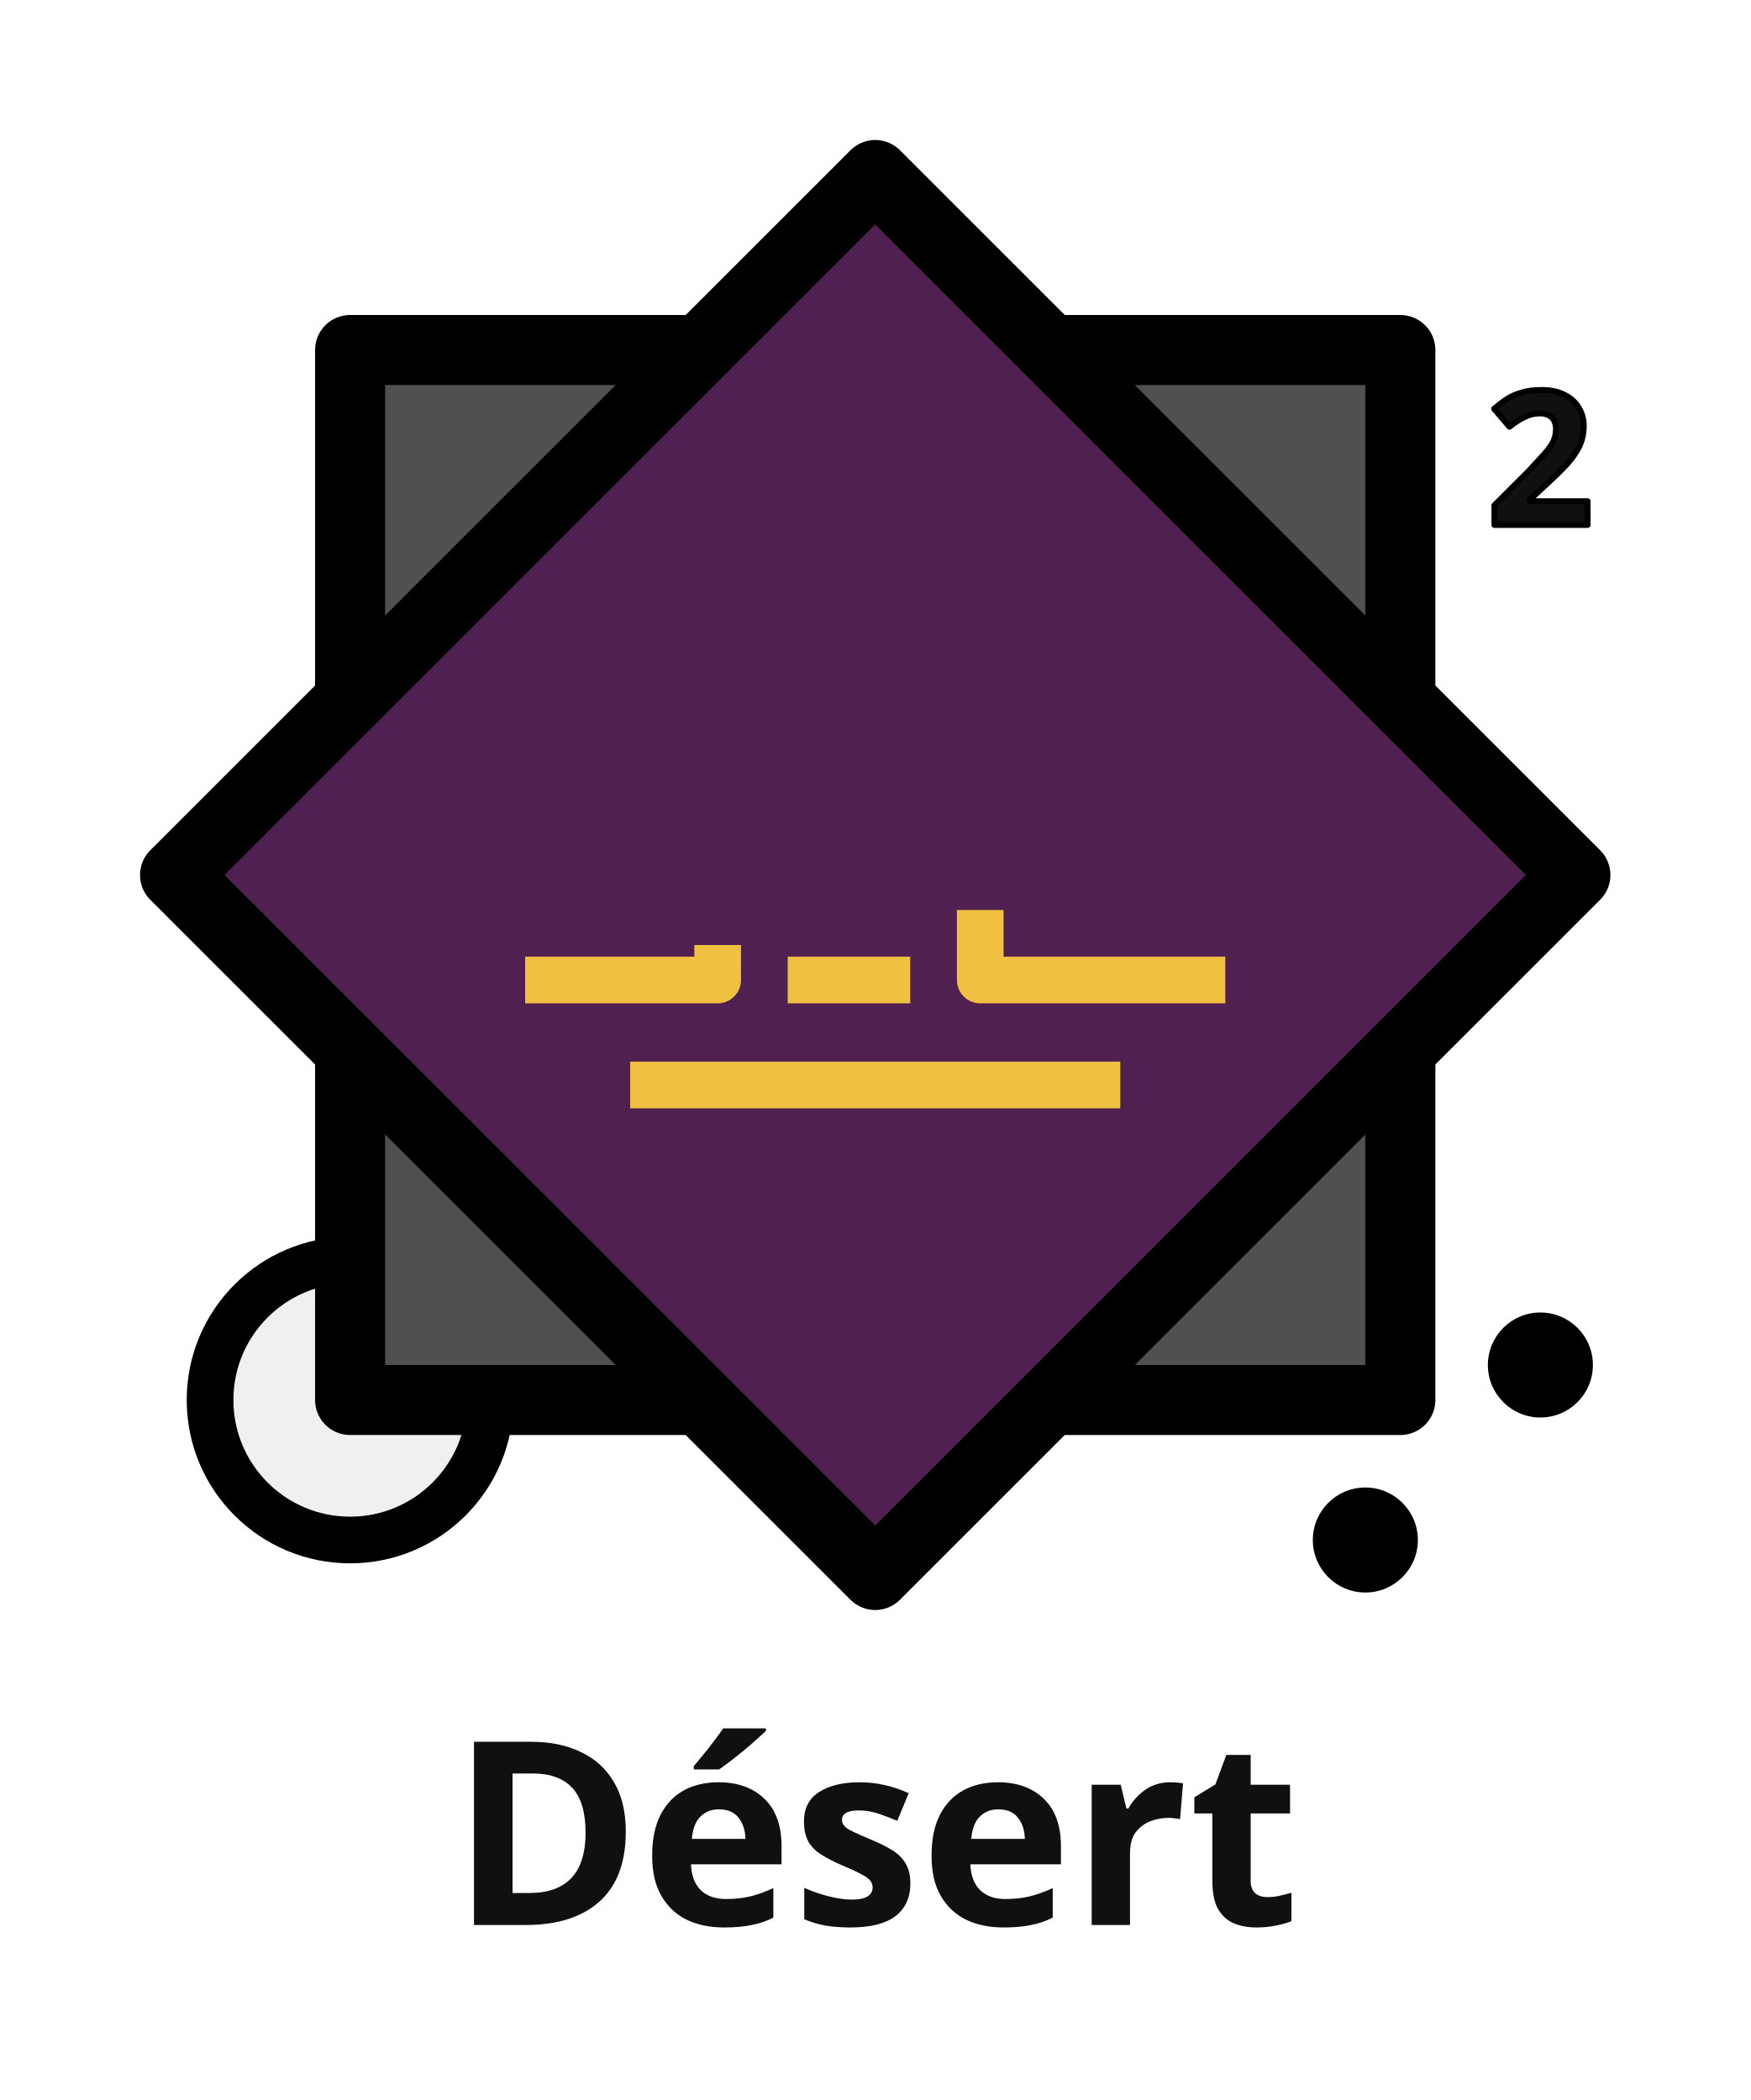
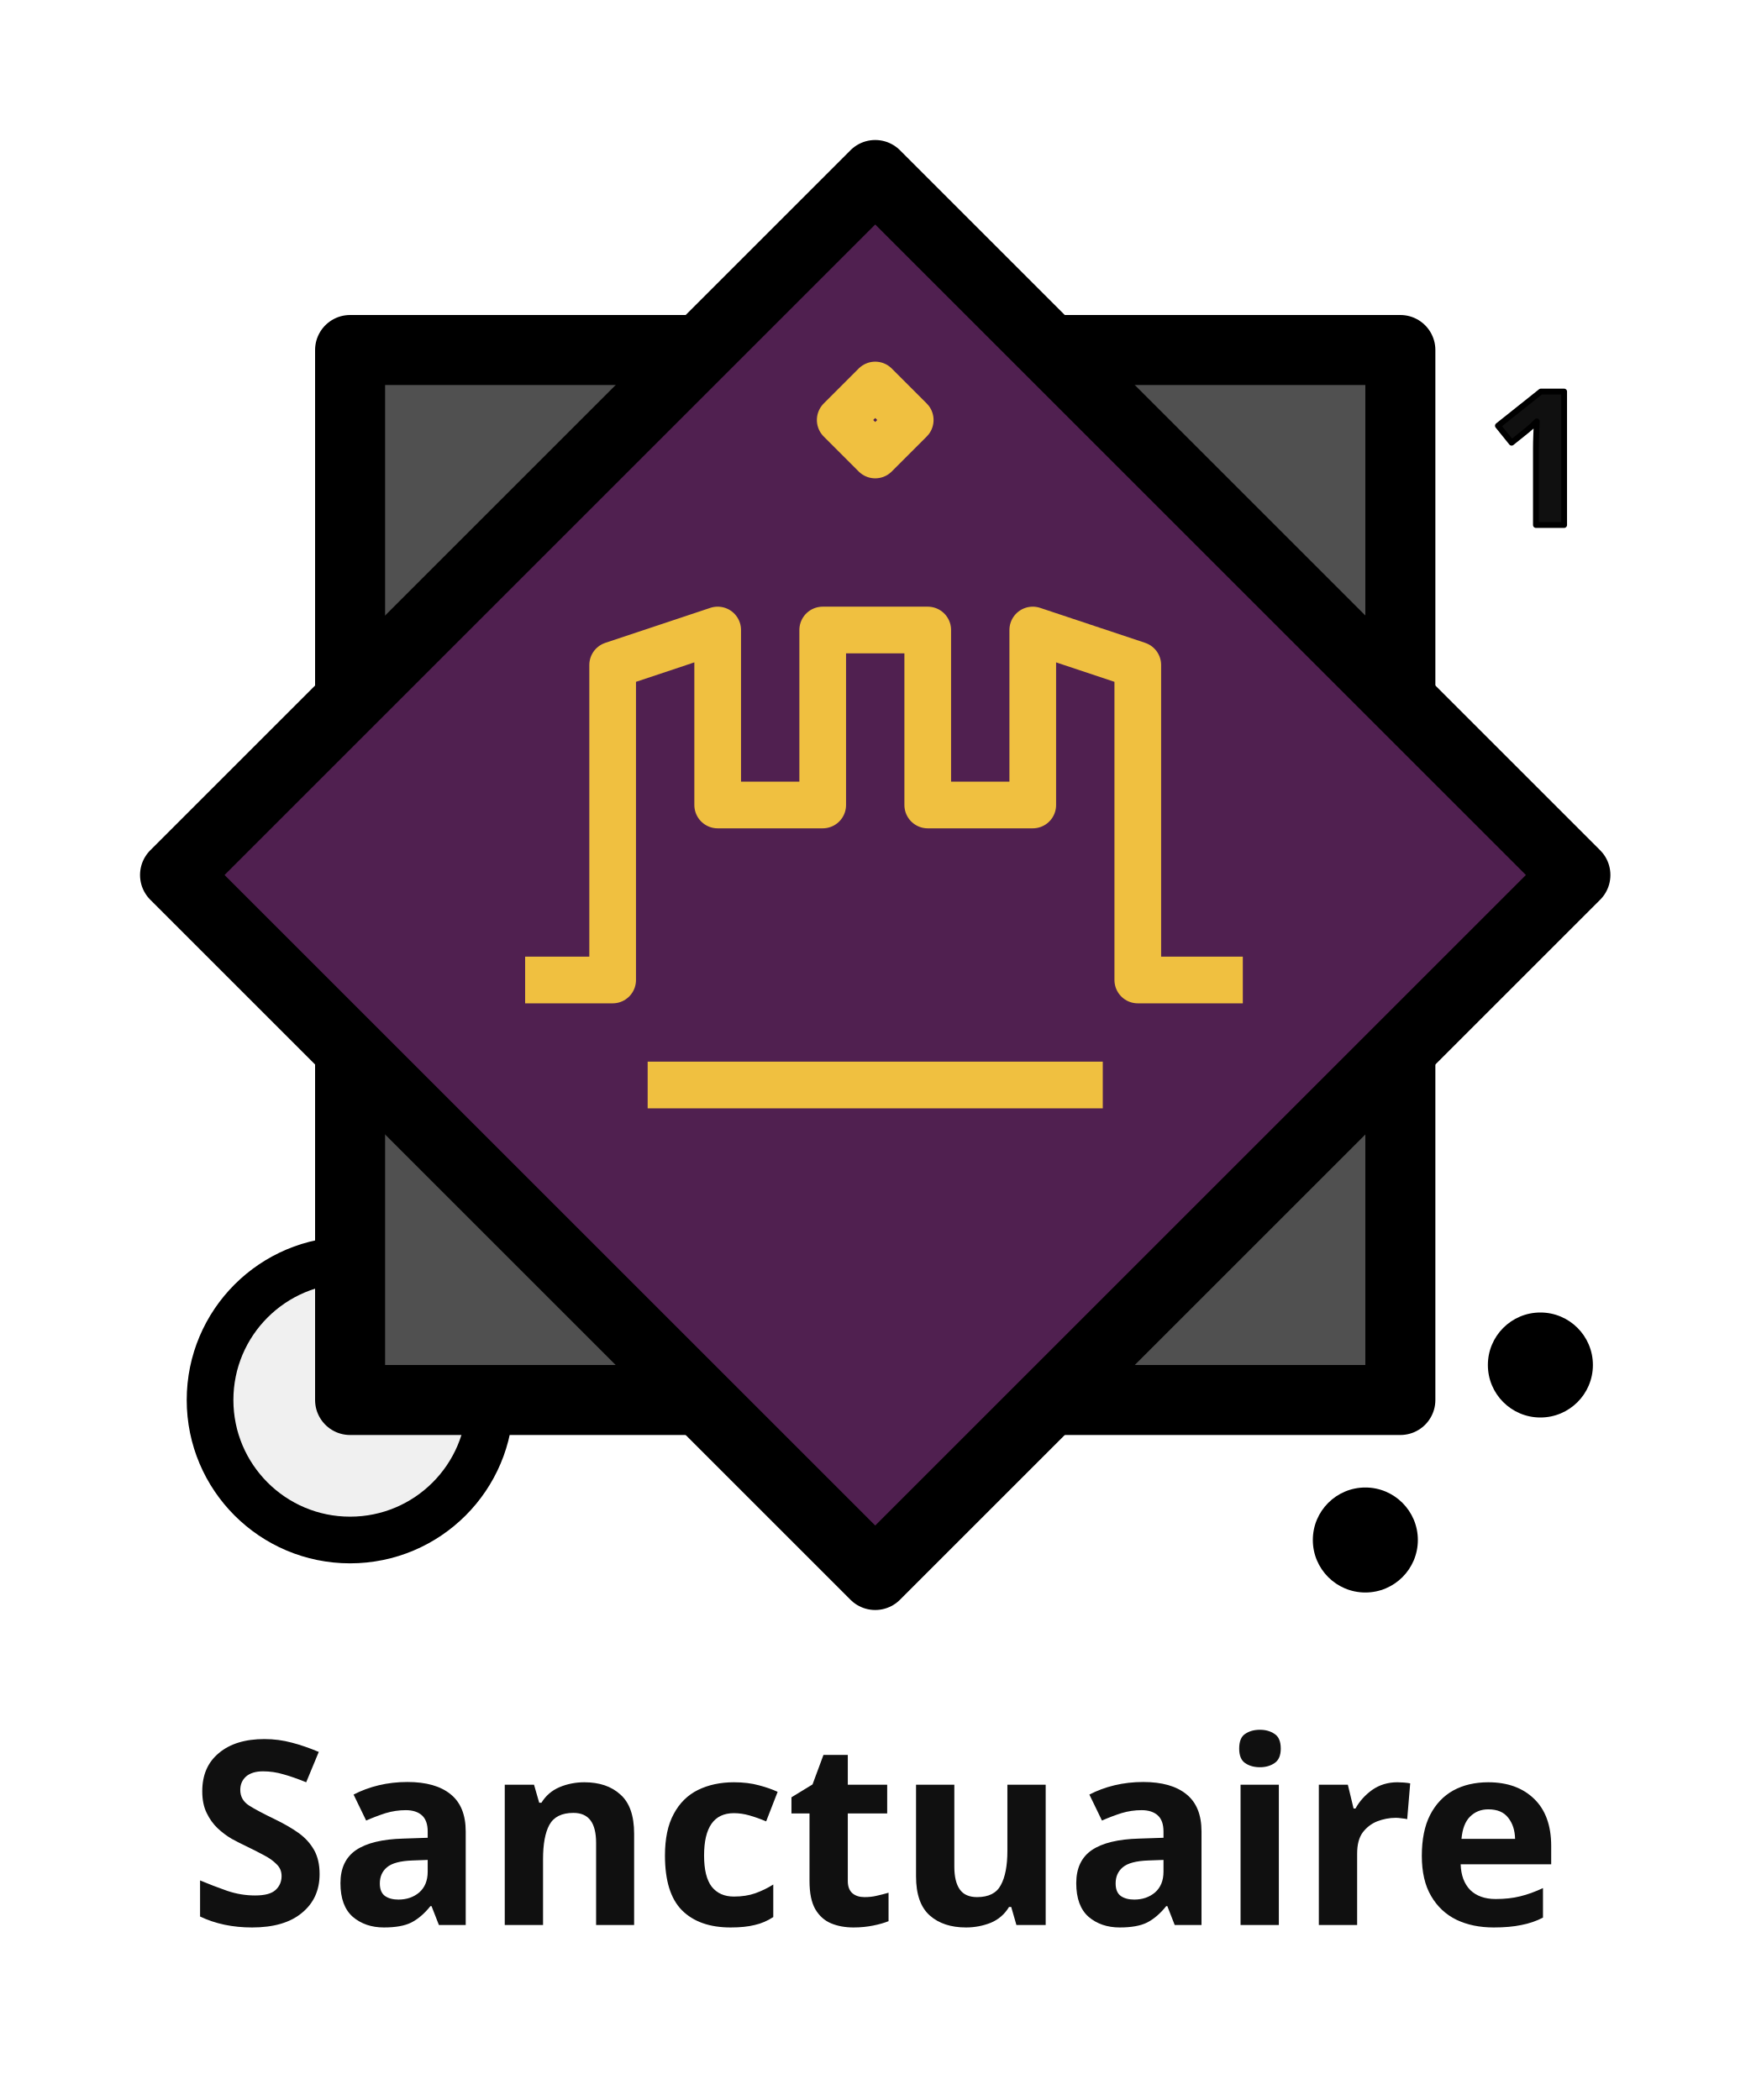
<svg xmlns="http://www.w3.org/2000/svg" width="25mm" height="30mm" viewBox="-50 -50 100 120" version="1.1">
-   <g id="tm_2" class="icon tm" transform="translate(0,0)">
+   <g id="tm_1" class="icon tm" transform="translate(0,0)">
    <g style="fill:#502050;stroke:black;stroke-width:3pt;stroke-linejoin:round;">
      <circle r="8" cx="-30" cy="30" style="fill:#F0F0F0; stroke-width:2pt;" />
      <path style="fill:#505050" d="M -30,-30 l 60,0 00,60 -60,0 z" />
      <path d="M -40,0 l 40,-40 40,40 -40,40 z" />
-       <path style="fill:transparent;stroke:#F0C040;stroke-width:2pt;stroke-linejoin:round;" d="M -20,6 l 11,0 0,-2 m 4,2 l 7,0 m 4,-4 l 0,4 14,0  m -34,6 l 28,0  " />
+       <path style="fill:transparent;stroke:#F0C040;stroke-width:2pt;stroke-linejoin:round;" d="M -20,6 l 5,0 0,-18 6,-2 0,10 6,0 0,-10 6,0 0,10 6,0 0,-10 6,2 0,18 6,0 m -34,6 l 26,0 M 0,-28 l 2,2 -2,2 -2,-2 z" />
      <text x="38" y="-20" style="font-weight:600;font-size:8pt;font-family:Neucha;fill:#101010;text-anchor:middle;stroke-width:0.25pt;">
-                 2
+                 1
            </text>
      <circle cx="28" cy="38" r="3" style="fill:black; stroke-width:0" />
      <circle cx="38" cy="28" r="3" style="fill:black; stroke-width:0" />
    </g>
-     <text style="font-weight:600;font-size:11pt;line-height:1.25;font-family:Neucha;fill:#101010;text-anchor:middle;" x="0" y="60">Désert
+     <text style="font-weight:600;font-size:11pt;line-height:1.25;font-family:Neucha;fill:#101010;text-anchor:middle;" x="0" y="60">Sanctuaire
        </text>
  </g>
</svg>
